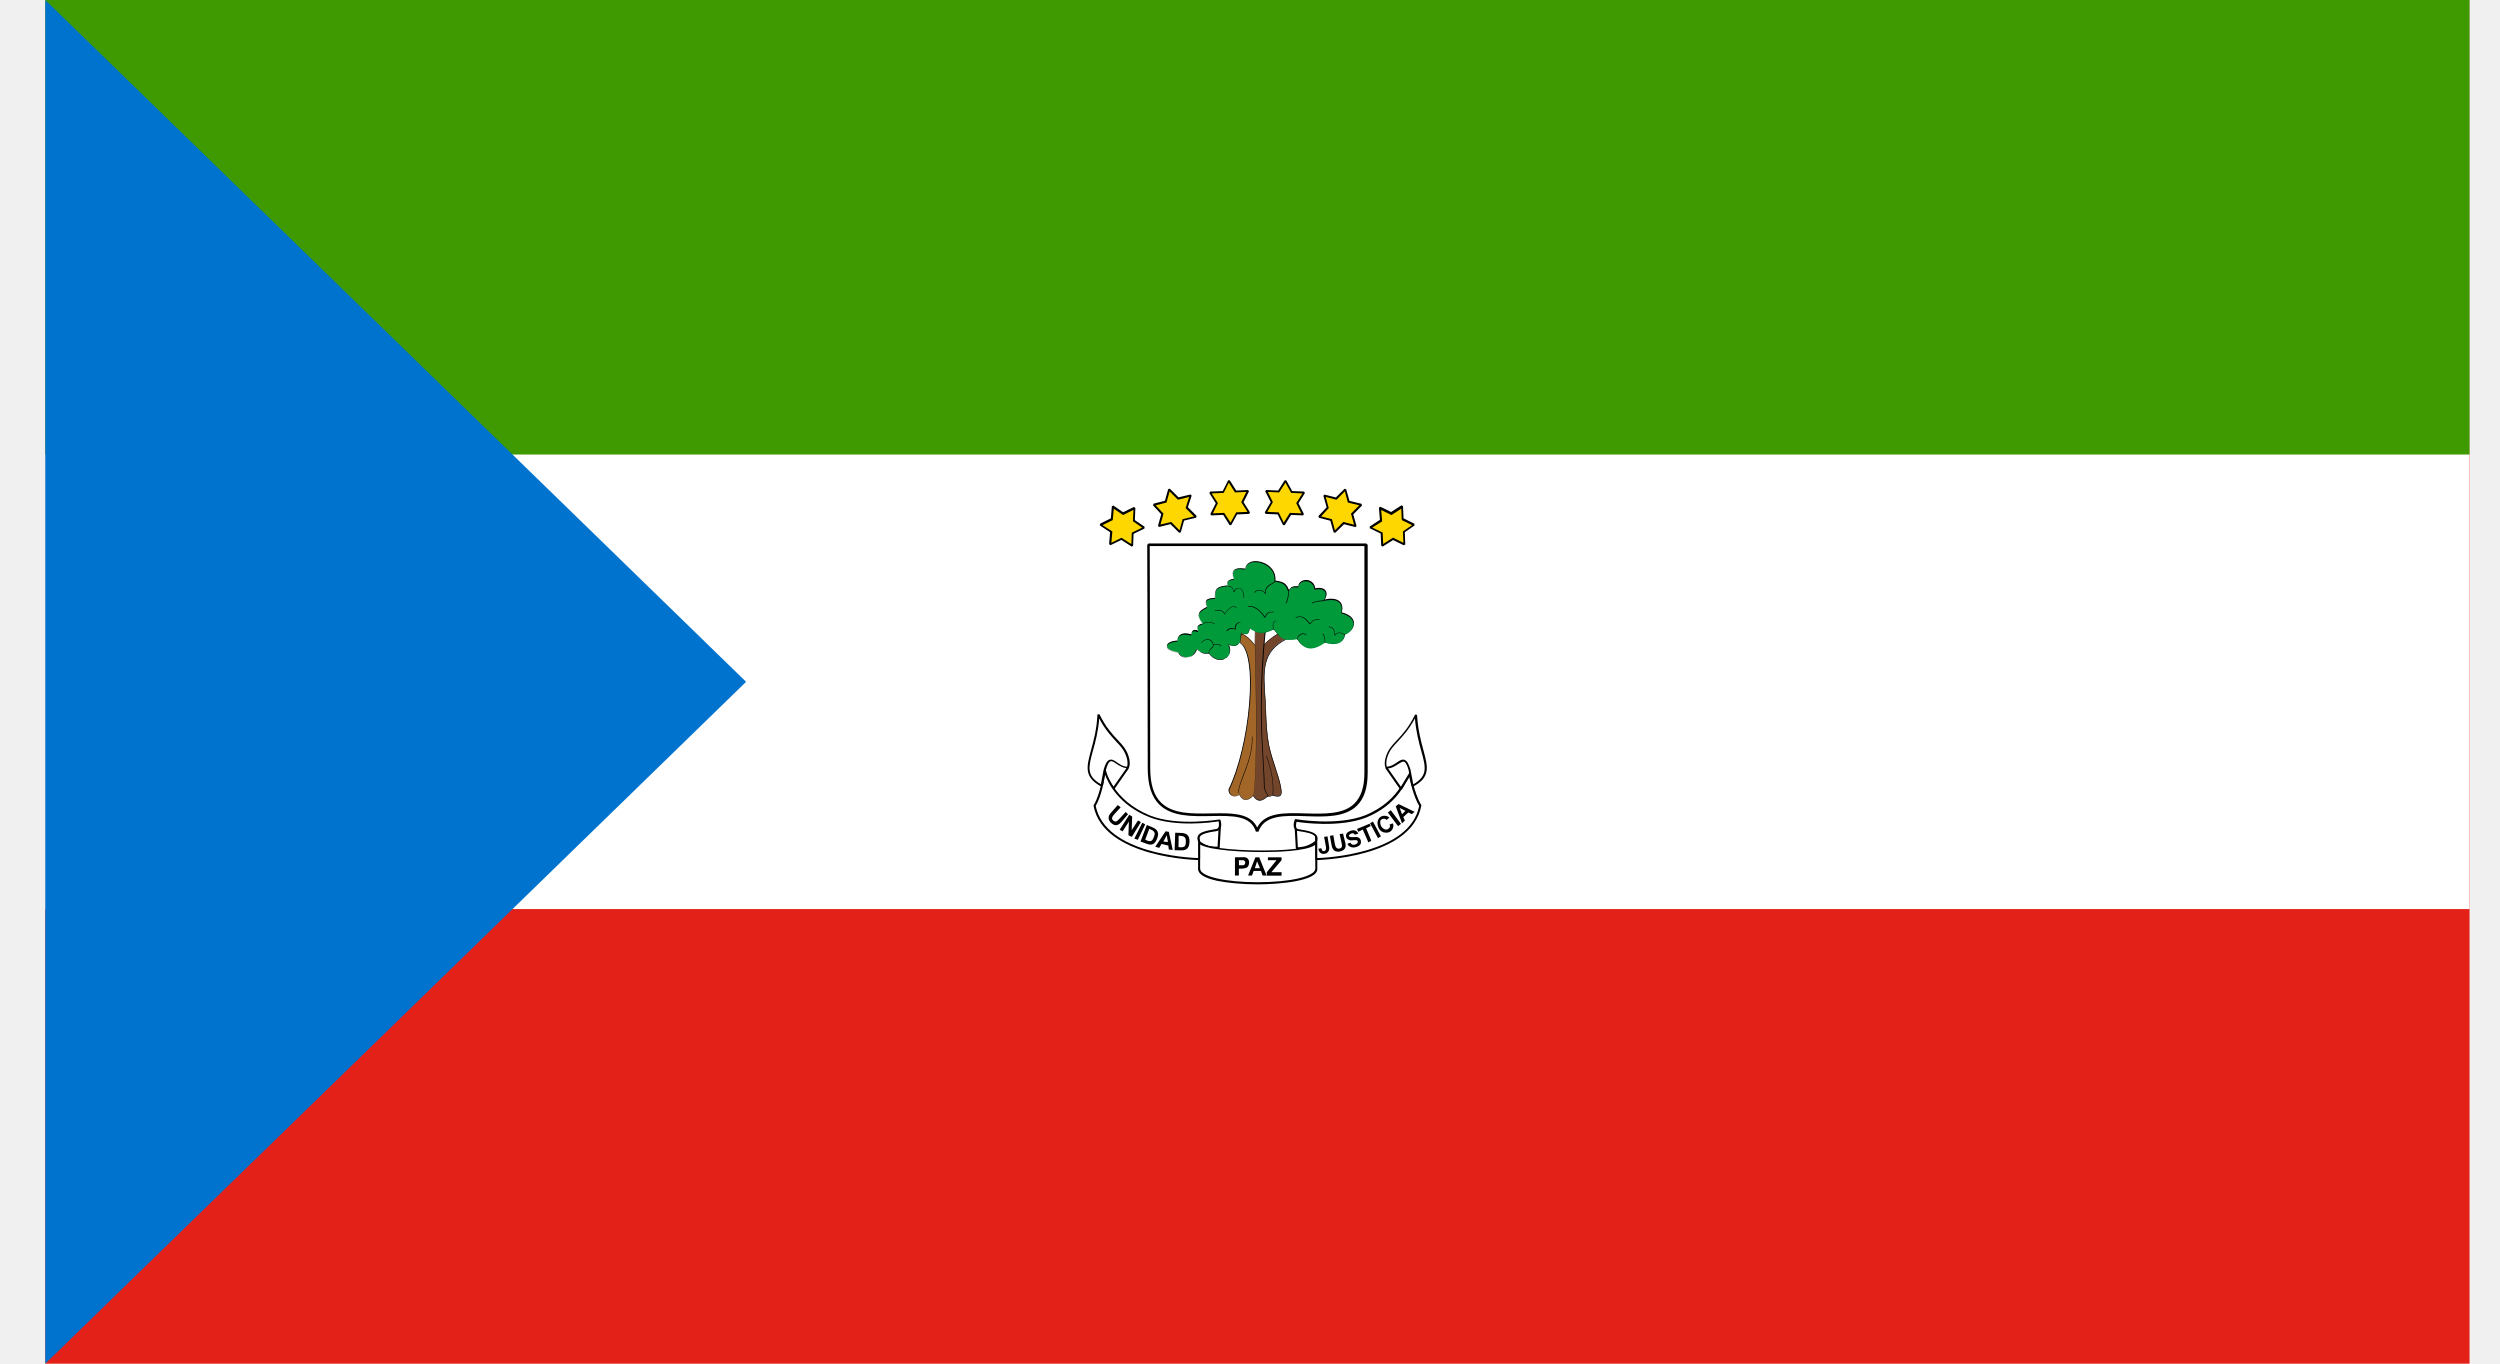
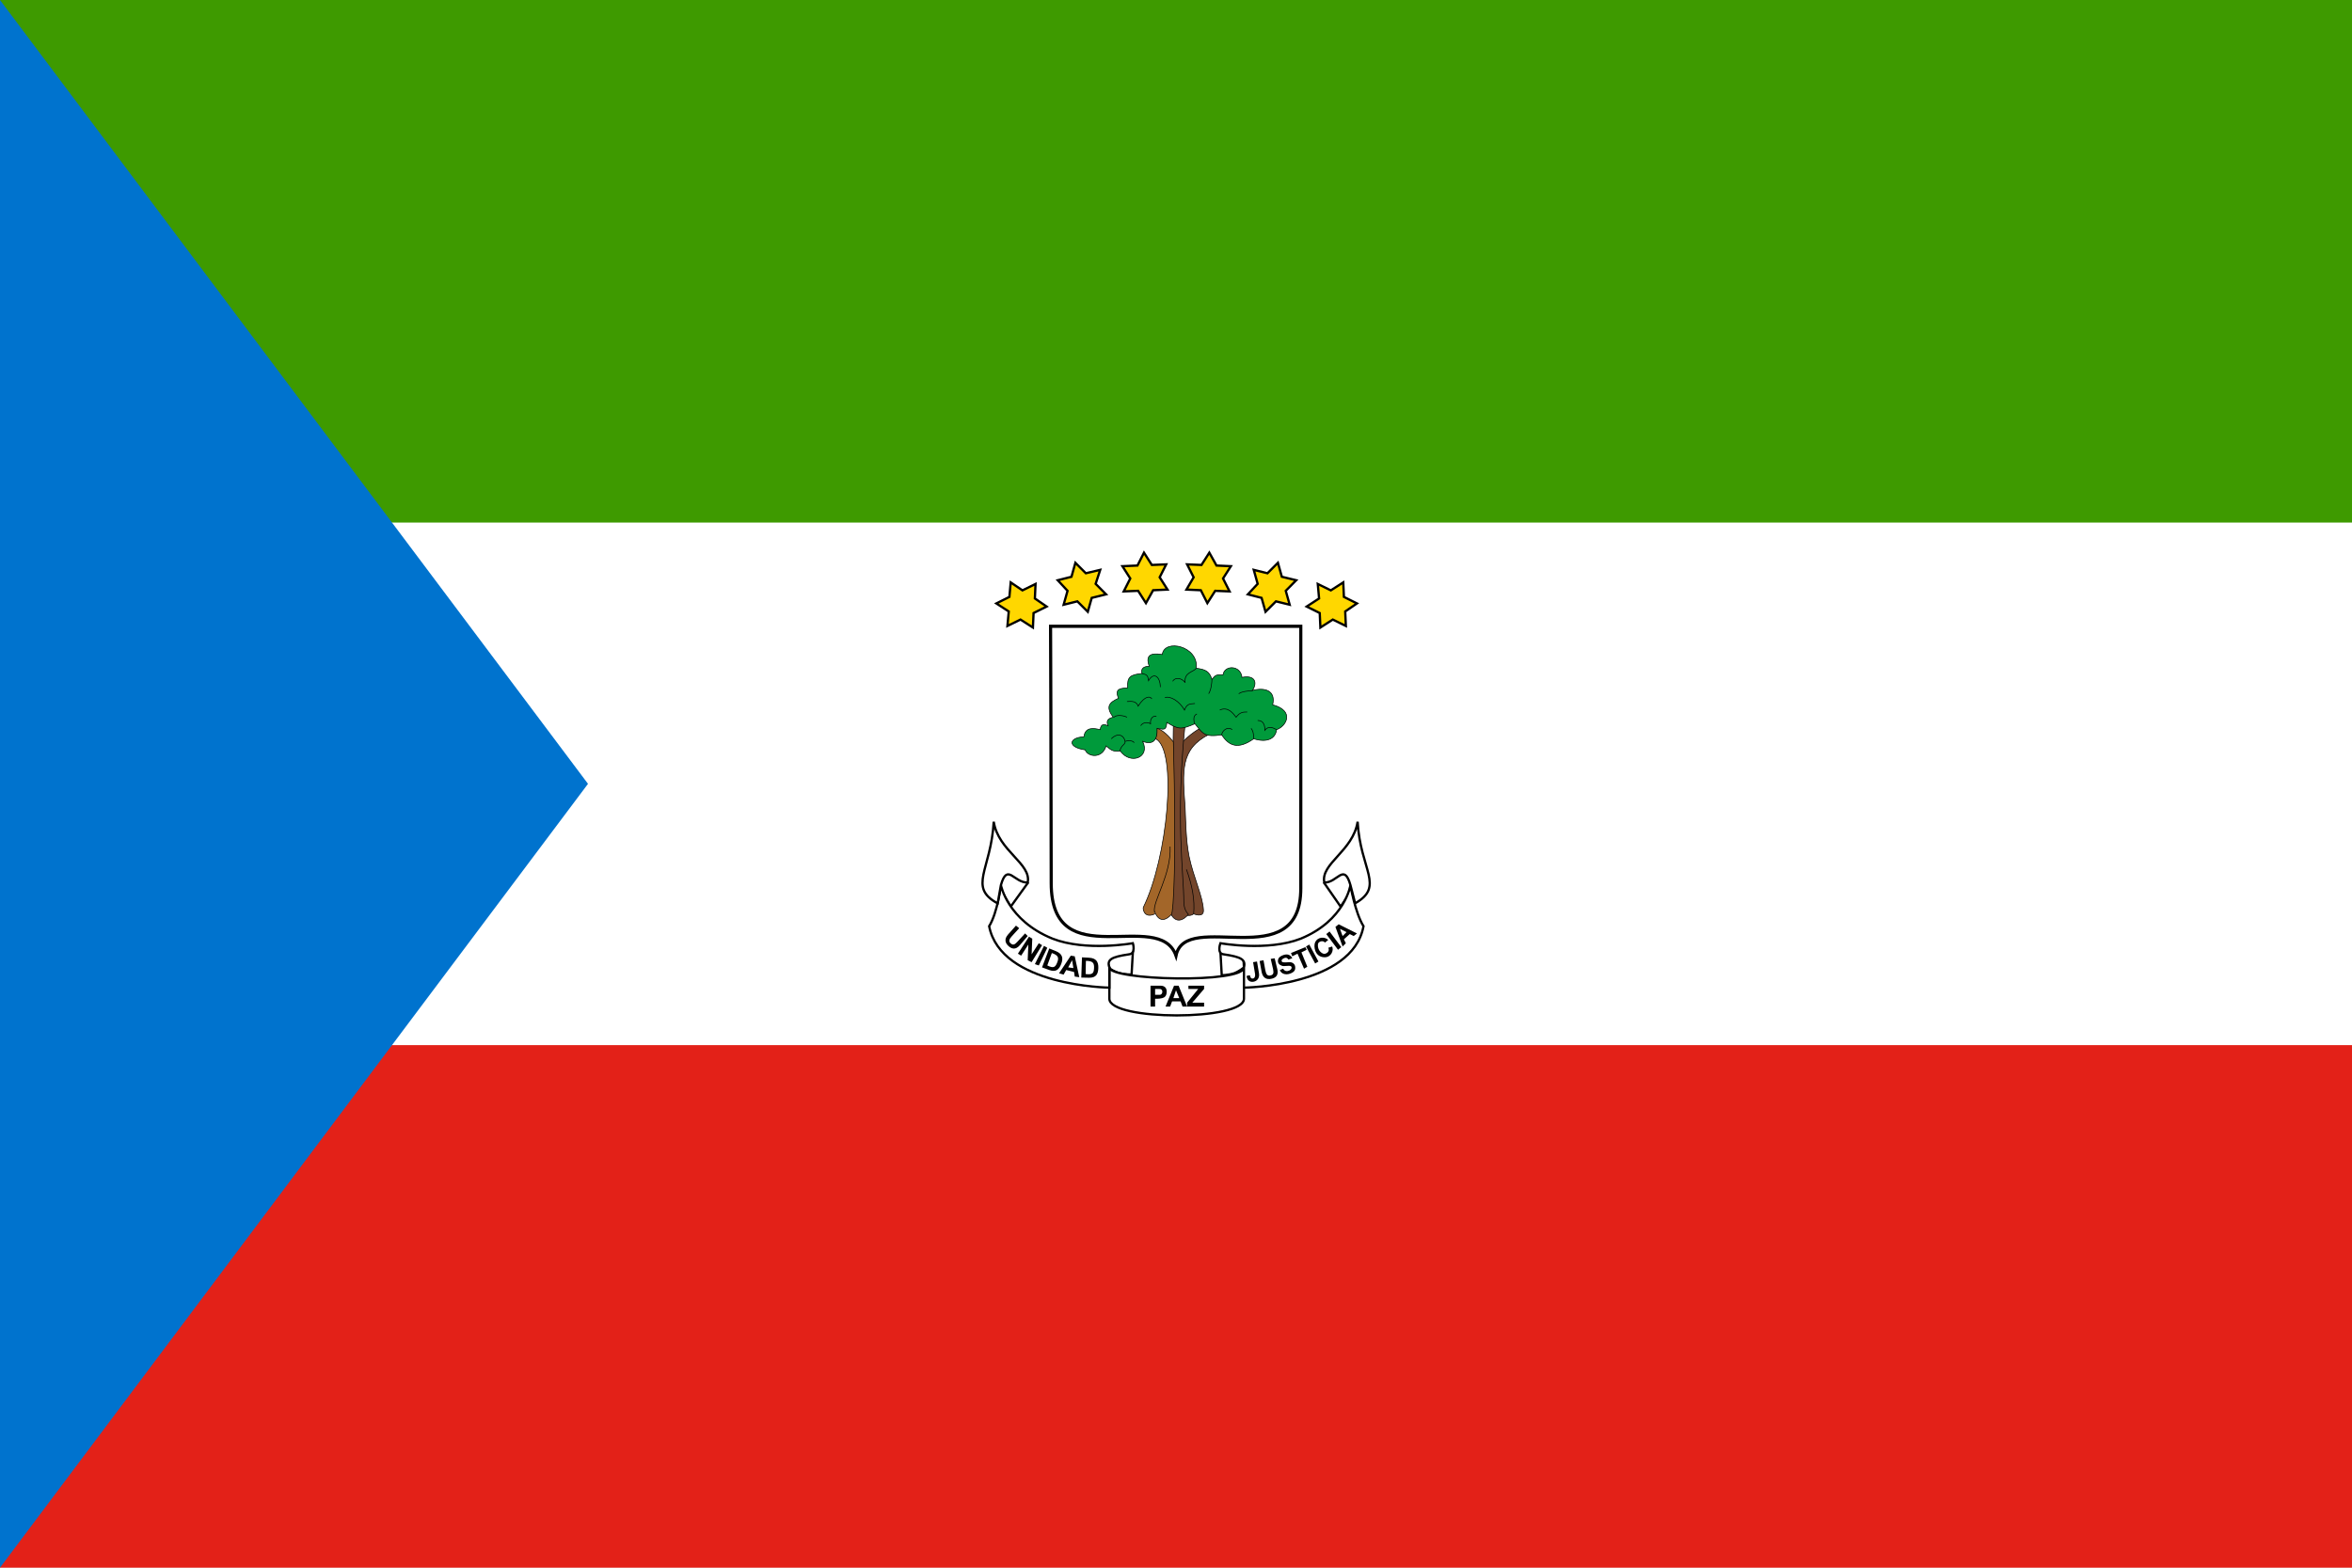
- <svg xmlns="http://www.w3.org/2000/svg" width="55" height="30" viewBox="0 0 55 30" fill="none">
-   <g clip-path="url(#clip0_93_11664)">
-     <path d="M0.997 0H54.33V30H0.997V0Z" fill="#E32118" />
-     <path d="M0.997 0H54.33V20H0.997V0Z" fill="white" />
-     <path d="M0.997 0H54.33V10H0.997V0Z" fill="#3E9A00" />
-     <path d="M0.997 0V30L16.414 15L0.997 0Z" fill="#0073CE" />
-     <path d="M25.264 11.986H30.053V17C30.053 18.689 27.967 17.372 27.661 18.286C27.375 17.372 25.281 18.7 25.281 16.897C25.275 15.15 25.264 11.986 25.264 11.986Z" fill="white" />
-     <path d="M27.686 18.297H27.63C27.519 17.936 27.114 17.945 26.642 17.953C26.217 17.961 25.783 17.967 25.508 17.703C25.333 17.531 25.25 17.267 25.25 16.903C25.25 15.175 25.239 12.02 25.239 11.986L25.269 11.956H30.058L30.089 11.986V17C30.089 17.333 30.011 17.57 29.85 17.728C29.583 17.983 29.15 17.972 28.728 17.956C28.253 17.939 27.811 17.928 27.686 18.297ZM26.847 17.892C27.211 17.892 27.53 17.928 27.658 18.206C27.828 17.869 28.261 17.881 28.719 17.895C29.128 17.906 29.553 17.919 29.794 17.681C29.944 17.533 30.017 17.314 30.017 16.997V12.014H25.294C25.294 12.345 25.305 15.261 25.305 16.9C25.305 17.25 25.383 17.5 25.544 17.658C25.8 17.908 26.222 17.903 26.636 17.895C26.708 17.892 26.778 17.892 26.847 17.892Z" fill="black" />
-     <path d="M28.003 17.486C28.003 17.486 27.939 17.55 27.828 17.497C27.716 17.447 27.703 14.283 27.703 14.283C27.953 14.008 28.153 13.919 28.153 13.919L28.303 14.044C27.739 14.333 27.789 14.744 27.841 15.458C27.853 15.722 27.853 16.058 27.916 16.383C28.003 16.797 28.178 17.144 28.192 17.408C28.2 17.575 28.003 17.486 28.003 17.486Z" fill="#73452B" />
-     <path d="M27.911 17.528C27.886 17.528 27.858 17.525 27.825 17.508C27.714 17.458 27.697 14.614 27.697 14.291V14.289C27.945 14.014 28.147 13.925 28.15 13.925H28.153L28.306 14.053V14.064C27.767 14.341 27.794 14.739 27.842 15.4L27.845 15.472C27.847 15.525 27.847 15.578 27.853 15.633C27.861 15.869 27.872 16.136 27.919 16.394C27.958 16.578 28.017 16.755 28.067 16.908C28.131 17.108 28.186 17.275 28.195 17.422C28.197 17.464 28.186 17.494 28.164 17.511C28.114 17.544 28.022 17.511 28.003 17.503C27.994 17.5 27.961 17.528 27.911 17.528ZM27.708 14.291C27.711 15.564 27.75 17.461 27.828 17.497C27.936 17.547 27.992 17.489 27.997 17.486L28 17.483H28.003C28.003 17.483 28.108 17.528 28.156 17.494C28.175 17.48 28.186 17.453 28.181 17.416C28.172 17.269 28.117 17.103 28.053 16.905C28 16.753 27.945 16.575 27.906 16.392C27.856 16.128 27.845 15.864 27.839 15.628C27.836 15.572 27.836 15.519 27.831 15.466L27.828 15.394C27.778 14.73 27.753 14.333 28.289 14.053L28.15 13.936C28.122 13.947 27.933 14.039 27.708 14.291Z" fill="black" />
-     <path d="M27.614 13.85H27.839C27.65 15.661 27.814 16.739 27.814 17.261C27.814 17.436 27.914 17.497 27.9 17.497C27.675 17.747 27.561 17.486 27.561 17.486L27.614 13.85Z" fill="#73452B" />
-     <path d="M27.719 17.614C27.711 17.614 27.705 17.614 27.697 17.614C27.608 17.6 27.561 17.497 27.558 17.489L27.608 13.853L27.616 13.844H27.841L27.849 13.853C27.708 15.216 27.763 16.155 27.799 16.775C27.811 16.978 27.822 17.139 27.822 17.267C27.822 17.403 27.883 17.469 27.899 17.491C27.908 17.5 27.911 17.503 27.908 17.505V17.508H27.905C27.838 17.575 27.774 17.614 27.719 17.614ZM27.569 17.486C27.572 17.497 27.619 17.586 27.697 17.597C27.758 17.608 27.822 17.575 27.891 17.497L27.888 17.494C27.869 17.472 27.805 17.4 27.805 17.261C27.805 17.133 27.794 16.972 27.783 16.769C27.747 16.15 27.688 15.216 27.827 13.855H27.613L27.569 17.486Z" fill="black" />
-     <path d="M27.269 17.486C27.055 17.586 27.025 17.389 27.041 17.361C27.503 16.422 27.705 14.361 27.278 14.136L27.303 13.936C27.464 13.986 27.614 14.2 27.614 14.2C27.678 16.514 27.614 17.458 27.578 17.497C27.353 17.733 27.267 17.467 27.255 17.442" fill="#A36629" />
-     <path d="M27.408 17.6C27.4 17.6 27.395 17.6 27.386 17.597C27.325 17.586 27.289 17.533 27.27 17.492C27.161 17.542 27.106 17.514 27.07 17.483C27.028 17.442 27.02 17.375 27.031 17.358C27.247 16.919 27.425 16.183 27.481 15.481C27.542 14.756 27.458 14.245 27.27 14.142L27.267 14.139L27.292 13.936L27.3 13.933C27.461 13.983 27.611 14.189 27.614 14.2V14.203C27.675 16.445 27.617 17.461 27.572 17.503C27.517 17.564 27.461 17.6 27.408 17.6ZM27.258 17.439C27.258 17.442 27.261 17.442 27.261 17.45C27.272 17.481 27.314 17.575 27.389 17.589C27.442 17.6 27.5 17.567 27.572 17.494C27.603 17.464 27.672 16.592 27.608 14.206C27.595 14.186 27.456 14 27.308 13.95L27.286 14.139C27.481 14.247 27.561 14.75 27.5 15.489C27.439 16.195 27.264 16.933 27.047 17.372C27.044 17.383 27.047 17.445 27.086 17.481C27.128 17.522 27.186 17.522 27.27 17.489C27.267 17.478 27.258 17.467 27.258 17.458C27.258 17.456 27.256 17.45 27.256 17.45L27.258 17.439Z" fill="black" />
-     <path d="M27.247 17.444C27.233 17.361 27.286 17.227 27.347 17.058C27.442 16.819 27.558 16.514 27.542 16.203H27.553C27.567 16.522 27.453 16.822 27.358 17.066C27.295 17.236 27.242 17.366 27.259 17.45L27.247 17.444Z" fill="black" />
-     <path d="M28.008 17.486H27.997C28.02 17.236 27.978 16.964 27.858 16.639L27.869 16.636C27.986 16.964 28.031 17.236 28.008 17.486Z" fill="black" />
-     <path d="M28.35 13C28.425 12.914 28.425 12.914 28.564 12.914C28.589 12.725 28.9 12.725 28.928 12.964C29.178 12.914 29.228 13.064 29.128 13.214C29.364 13.15 29.578 13.214 29.514 13.489C29.939 13.6 29.778 13.9 29.589 13.964C29.564 14.153 29.389 14.214 29.15 14.139C28.85 14.353 28.675 14.278 28.539 14.064C28.203 14.114 28.175 14.039 28.025 13.85C27.761 13.961 27.714 13.961 27.489 13.825C27.478 14 27.414 13.95 27.3 13.936C27.311 14.161 27.225 14.261 27.025 14.186C27.175 14.497 26.789 14.636 26.6 14.375C26.425 14.386 26.411 14.339 26.325 14.275C26.25 14.525 25.975 14.489 25.925 14.35C25.575 14.3 25.614 14.114 25.9 14.1C25.925 13.9 26.1 13.939 26.211 13.961C26.222 13.836 26.297 13.861 26.361 13.886C26.325 13.8 26.35 13.747 26.461 13.725C26.3 13.511 26.397 13.436 26.561 13.361C26.475 13.161 26.625 13.172 26.736 13.161C26.725 12.947 26.786 12.911 27.011 12.886C26.986 12.811 27.022 12.747 27.15 12.747C27.075 12.533 27.175 12.483 27.4 12.522C27.436 12.214 28.1 12.361 28.05 12.786C28.239 12.814 28.303 12.85 28.35 13Z" fill="#009A3B" />
-     <path d="M26.85 14.52C26.764 14.52 26.67 14.478 26.6 14.381C26.461 14.392 26.425 14.359 26.372 14.314C26.361 14.303 26.35 14.295 26.336 14.284C26.297 14.392 26.22 14.459 26.12 14.464C26.034 14.467 25.959 14.422 25.928 14.356C25.736 14.331 25.672 14.261 25.672 14.209C25.675 14.145 25.767 14.1 25.9 14.092C25.909 14.031 25.931 13.992 25.967 13.964C26.034 13.914 26.139 13.939 26.211 13.953C26.214 13.909 26.231 13.881 26.253 13.867C26.284 13.848 26.32 13.859 26.353 13.875C26.339 13.836 26.339 13.809 26.35 13.781C26.364 13.75 26.4 13.731 26.45 13.717C26.386 13.631 26.361 13.564 26.375 13.506C26.389 13.442 26.453 13.4 26.55 13.353C26.525 13.289 26.52 13.242 26.539 13.211C26.564 13.167 26.634 13.161 26.698 13.156C26.709 13.156 26.72 13.156 26.728 13.153C26.717 12.942 26.781 12.903 27.003 12.878C26.992 12.845 26.995 12.814 27.014 12.789C27.036 12.759 27.078 12.739 27.142 12.739C27.111 12.65 27.111 12.589 27.145 12.547C27.181 12.503 27.261 12.492 27.395 12.509C27.414 12.392 27.523 12.328 27.675 12.348C27.881 12.373 28.081 12.539 28.059 12.773C28.231 12.795 28.303 12.834 28.356 12.978C28.422 12.9 28.431 12.895 28.561 12.895C28.575 12.8 28.659 12.759 28.734 12.759C28.734 12.759 28.734 12.759 28.736 12.759C28.823 12.759 28.92 12.82 28.936 12.942C29.05 12.92 29.128 12.939 29.164 12.995C29.198 13.045 29.189 13.114 29.142 13.189C29.289 13.156 29.411 13.17 29.475 13.234C29.528 13.286 29.547 13.364 29.52 13.47C29.747 13.534 29.786 13.642 29.786 13.706C29.789 13.817 29.692 13.92 29.592 13.953C29.581 14.028 29.547 14.084 29.492 14.117C29.414 14.17 29.289 14.172 29.15 14.128C29.009 14.228 28.884 14.27 28.778 14.248C28.689 14.228 28.606 14.164 28.531 14.053C28.22 14.098 28.17 14.034 28.05 13.881C28.039 13.87 28.031 13.856 28.02 13.839C27.761 13.953 27.706 13.947 27.492 13.817C27.489 13.878 27.473 13.911 27.456 13.928C27.431 13.947 27.4 13.939 27.356 13.931C27.342 13.928 27.325 13.922 27.306 13.922C27.314 14.047 27.286 14.128 27.231 14.17C27.186 14.203 27.12 14.209 27.036 14.178C27.1 14.325 27.045 14.422 26.97 14.467C26.936 14.509 26.895 14.52 26.85 14.52ZM26.603 14.37C26.703 14.511 26.864 14.534 26.964 14.478C27.036 14.436 27.089 14.336 27.02 14.189L27.028 14.181C27.114 14.214 27.181 14.214 27.228 14.181C27.281 14.142 27.303 14.061 27.295 13.936L27.303 13.928C27.323 13.931 27.342 13.936 27.359 13.936C27.4 13.945 27.431 13.947 27.448 13.934C27.467 13.92 27.478 13.881 27.481 13.82L27.492 13.817C27.714 13.953 27.761 13.953 28.025 13.842H28.028L28.031 13.845C28.042 13.859 28.053 13.875 28.064 13.889C28.184 14.042 28.228 14.1 28.536 14.053H28.539L28.542 14.056C28.617 14.167 28.695 14.231 28.781 14.25C28.881 14.27 29.003 14.231 29.145 14.131H29.148H29.15C29.289 14.175 29.406 14.172 29.484 14.123C29.536 14.089 29.57 14.034 29.581 13.961V13.959H29.584C29.678 13.928 29.775 13.828 29.773 13.72C29.77 13.62 29.675 13.539 29.509 13.495L29.506 13.486C29.528 13.381 29.514 13.306 29.464 13.259C29.4 13.195 29.275 13.184 29.125 13.223L29.117 13.211C29.167 13.136 29.178 13.061 29.148 13.017C29.114 12.964 29.036 12.95 28.925 12.973L28.917 12.97C28.906 12.845 28.811 12.789 28.728 12.789C28.728 12.789 28.728 12.789 28.725 12.789C28.653 12.789 28.575 12.831 28.564 12.92V12.922H28.553C28.417 12.922 28.417 12.922 28.348 13.009L28.336 13.006C28.286 12.864 28.236 12.822 28.039 12.795L28.036 12.786C28.067 12.531 27.836 12.389 27.664 12.37C27.553 12.356 27.414 12.389 27.398 12.528L27.389 12.531C27.259 12.509 27.178 12.52 27.145 12.561C27.114 12.6 27.114 12.659 27.148 12.75L27.139 12.759C27.078 12.759 27.034 12.773 27.014 12.803C27 12.825 26.995 12.856 27.006 12.889L27.003 12.898C26.781 12.922 26.723 12.959 26.734 13.167L26.731 13.175C26.72 13.175 26.706 13.178 26.695 13.178C26.634 13.181 26.57 13.189 26.545 13.228C26.525 13.259 26.534 13.303 26.559 13.367L26.556 13.375C26.459 13.42 26.395 13.461 26.381 13.523C26.367 13.575 26.392 13.642 26.459 13.728L26.456 13.739C26.4 13.75 26.367 13.77 26.35 13.8C26.339 13.822 26.342 13.856 26.359 13.898L26.35 13.906C26.311 13.892 26.273 13.875 26.245 13.895C26.225 13.906 26.214 13.936 26.209 13.978L26.2 13.981C26.128 13.967 26.025 13.942 25.961 13.989C25.928 14.011 25.906 14.056 25.898 14.114V14.117H25.895C25.745 14.125 25.678 14.178 25.672 14.223C25.67 14.267 25.734 14.331 25.92 14.359H25.922V14.361C25.945 14.425 26.017 14.467 26.095 14.467C26.098 14.467 26.097 14.467 26.103 14.467C26.2 14.464 26.278 14.395 26.314 14.286L26.325 14.284C26.345 14.295 26.359 14.309 26.37 14.32C26.431 14.35 26.464 14.378 26.603 14.37Z" fill="black" />
-     <path d="M27.372 13.15H27.361C27.361 13.041 27.322 12.958 27.266 12.944C27.225 12.933 27.183 12.964 27.147 13.03L27.136 13.028C27.128 12.928 27.091 12.919 27.052 12.908C27.041 12.905 27.027 12.9 27.016 12.897L27.019 12.886C27.03 12.889 27.041 12.894 27.052 12.897C27.091 12.908 27.13 12.916 27.141 13.011C27.194 12.933 27.241 12.928 27.266 12.936C27.33 12.95 27.372 13.036 27.372 13.15Z" fill="black" />
-     <path d="M27.834 13.064C27.8 13.014 27.745 12.986 27.692 12.989C27.667 12.989 27.631 13 27.608 13.042L27.597 13.033C27.617 13 27.65 12.978 27.692 12.978C27.742 12.975 27.797 13 27.834 13.042C27.825 12.917 27.909 12.872 27.972 12.839C28.003 12.819 28.034 12.806 28.05 12.783L28.061 12.792C28.042 12.817 28.011 12.833 27.978 12.853C27.911 12.892 27.831 12.931 27.847 13.064H27.834Z" fill="black" />
-     <path d="M28.294 13.278L28.283 13.269C28.328 13.197 28.344 13.056 28.344 13H28.355C28.358 13.047 28.347 13.2 28.294 13.278Z" fill="black" />
-     <path d="M28.867 13.278L28.858 13.267C28.919 13.225 29.022 13.214 29.083 13.211C29.103 13.211 29.119 13.208 29.119 13.208C29.119 13.208 29.119 13.208 29.117 13.211H29.119L29.122 13.208L29.125 13.217C29.122 13.225 29.114 13.225 29.075 13.228C29.028 13.23 28.925 13.236 28.867 13.278Z" fill="black" />
-     <path d="M29.369 13.98L29.358 13.978C29.358 13.928 29.358 13.797 29.228 13.797V13.786C29.356 13.786 29.369 13.903 29.369 13.961C29.442 13.883 29.531 13.928 29.581 13.953C29.583 13.955 29.589 13.955 29.592 13.961L29.589 13.972C29.586 13.972 29.581 13.969 29.578 13.964C29.525 13.936 29.433 13.889 29.369 13.98Z" fill="black" />
-     <path d="M29.155 14.139H29.144C29.144 14.014 29.122 13.981 29.094 13.944L29.105 13.936C29.13 13.972 29.155 14.011 29.155 14.139Z" fill="black" />
-     <path d="M28.544 14.064H28.533C28.533 14.025 28.567 13.969 28.616 13.947C28.658 13.925 28.703 13.933 28.744 13.961L28.736 13.972C28.692 13.939 28.65 13.947 28.625 13.961C28.575 13.98 28.544 14.028 28.544 14.064Z" fill="black" />
-     <path d="M28.019 13.85H28.008C28.008 13.839 28.008 13.828 28.005 13.811C27.997 13.758 27.991 13.686 28.061 13.653L28.064 13.664C28 13.689 28.008 13.758 28.014 13.805C28.019 13.825 28.019 13.836 28.019 13.85Z" fill="black" />
-     <path d="M26.594 14.377L26.583 14.375C26.597 14.308 26.627 14.275 26.655 14.25C26.677 14.23 26.689 14.216 26.686 14.189C26.677 14.136 26.65 14.094 26.602 14.08C26.55 14.061 26.488 14.083 26.433 14.144L26.425 14.136C26.488 14.072 26.552 14.05 26.608 14.069C26.658 14.083 26.691 14.133 26.697 14.189C26.705 14.219 26.686 14.239 26.663 14.261C26.636 14.28 26.605 14.311 26.594 14.377Z" fill="black" />
-     <path d="M26.858 14.217C26.836 14.178 26.761 14.172 26.689 14.194L26.686 14.183C26.761 14.158 26.839 14.169 26.87 14.208L26.858 14.217Z" fill="black" />
-     <path d="M26.722 13.728C26.647 13.689 26.522 13.678 26.478 13.728L26.469 13.719C26.522 13.667 26.644 13.678 26.728 13.719L26.722 13.728Z" fill="black" />
-     <path d="M26.945 13.514H26.933C26.903 13.425 26.822 13.428 26.758 13.431C26.747 13.431 26.736 13.431 26.728 13.431V13.42C26.736 13.42 26.747 13.42 26.758 13.42C26.82 13.417 26.906 13.411 26.942 13.503C27.039 13.356 27.114 13.339 27.147 13.339C27.172 13.339 27.197 13.353 27.208 13.378L27.197 13.381C27.189 13.361 27.172 13.35 27.147 13.35C27.114 13.347 27.042 13.364 26.945 13.514Z" fill="black" />
-     <path d="M27.822 13.589C27.716 13.409 27.544 13.32 27.455 13.353L27.453 13.342C27.558 13.3 27.73 13.409 27.828 13.57C27.869 13.464 27.928 13.461 27.986 13.459C28 13.459 28.011 13.456 28.028 13.456L28.03 13.467C28.017 13.47 28 13.47 27.989 13.47C27.928 13.473 27.878 13.478 27.836 13.586L27.822 13.589Z" fill="black" />
-     <path d="M28.808 13.728C28.805 13.725 28.8 13.717 28.797 13.714C28.744 13.647 28.65 13.525 28.505 13.595L28.502 13.583C28.661 13.511 28.758 13.639 28.811 13.708C28.814 13.711 28.814 13.711 28.819 13.717C28.894 13.62 28.958 13.62 29.033 13.62V13.631C28.958 13.631 28.897 13.631 28.827 13.728H28.808Z" fill="black" />
-     <path d="M26.991 13.889L26.98 13.881C27 13.85 27.03 13.828 27.069 13.819C27.102 13.811 27.136 13.819 27.166 13.833C27.164 13.778 27.18 13.733 27.216 13.708C27.239 13.694 27.269 13.689 27.291 13.7L27.289 13.711C27.269 13.7 27.247 13.703 27.227 13.72C27.194 13.742 27.177 13.786 27.186 13.845L27.175 13.853C27.144 13.833 27.111 13.831 27.077 13.833C27.041 13.845 27.011 13.864 26.991 13.889Z" fill="black" />
-     <path d="M27.483 11.284L27.208 11.295L27.069 11.542L26.919 11.306L26.644 11.317L26.769 11.07L26.619 10.834L26.908 10.822L27.033 10.575L27.183 10.811L27.458 10.8L27.333 11.047L27.483 11.284Z" fill="#FFD700" />
-     <path d="M27.052 11.553L26.911 11.328L26.647 11.339L26.627 11.308L26.747 11.072L26.605 10.847L26.625 10.814L26.9 10.803L27.019 10.567H27.055L27.197 10.792L27.458 10.78L27.477 10.811L27.358 11.047L27.5 11.272L27.48 11.306L27.216 11.317L27.086 11.553H27.052ZM26.933 11.283L27.072 11.497L27.197 11.272L27.444 11.261L27.308 11.047L27.419 10.822L27.169 10.833L27.033 10.619L26.922 10.844L26.658 10.855L26.794 11.069L26.683 11.294L26.933 11.283Z" fill="black" />
-     <path d="M26.305 11.375L26.03 11.442L25.955 11.709L25.755 11.509L25.491 11.572L25.566 11.306L25.377 11.103L25.639 11.036L25.714 10.77L25.914 10.97L26.189 10.906L26.102 11.172L26.305 11.375Z" fill="#FFD700" />
-     <path d="M25.942 11.722L25.75 11.531L25.5 11.594L25.475 11.569L25.547 11.314L25.367 11.119L25.378 11.081L25.628 11.017L25.7 10.761L25.736 10.75L25.928 10.942L26.192 10.878L26.217 10.903L26.133 11.158L26.325 11.35L26.314 11.389L26.05 11.453L25.978 11.708L25.942 11.722ZM25.767 11.483L25.95 11.667L26.017 11.422L26.267 11.361L26.083 11.178L26.161 10.933L25.914 10.994L25.731 10.811L25.664 11.056L25.425 11.117L25.597 11.3L25.531 11.539L25.767 11.483Z" fill="black" />
-     <path d="M25.169 11.605L24.919 11.73L24.908 12.008L24.672 11.855L24.422 11.98L24.447 11.703L24.211 11.55L24.461 11.425L24.486 11.147L24.711 11.3L24.961 11.175L24.95 11.453L25.169 11.605Z" fill="#FFD700" />
-     <path d="M24.897 12.025L24.669 11.878L24.431 11.994L24.4 11.972L24.422 11.708L24.197 11.561L24.2 11.522L24.439 11.403L24.461 11.136L24.494 11.122L24.708 11.269L24.947 11.153L24.978 11.175L24.967 11.442L25.181 11.589L25.178 11.628L24.939 11.744L24.928 12.011L24.897 12.025ZM24.672 11.831L24.889 11.969L24.9 11.719L25.128 11.608L24.925 11.467L24.936 11.217L24.708 11.331L24.503 11.192L24.481 11.442L24.256 11.553L24.472 11.692L24.45 11.942L24.672 11.831Z" fill="black" />
-     <path d="M27.844 11.284L28.119 11.295L28.244 11.542L28.394 11.306L28.669 11.317L28.544 11.07L28.694 10.834L28.419 10.822L28.28 10.575L28.13 10.811L27.855 10.8L27.98 11.047L27.844 11.284Z" fill="#FFD700" />
-     <path d="M28.264 11.553H28.228L28.108 11.317L27.844 11.306L27.825 11.272L27.956 11.047L27.836 10.811L27.855 10.78L28.119 10.792L28.261 10.567H28.297L28.428 10.803L28.689 10.814L28.708 10.847L28.567 11.072L28.686 11.308L28.667 11.339L28.403 11.328L28.264 11.553ZM27.881 11.261L28.131 11.272L28.242 11.497L28.378 11.283L28.628 11.294L28.517 11.069L28.653 10.855L28.405 10.844L28.28 10.619L28.142 10.833L27.892 10.822L28.003 11.047L27.881 11.261Z" fill="black" />
-     <path d="M29.022 11.375L29.286 11.442L29.361 11.709L29.561 11.509L29.822 11.572L29.747 11.306L29.947 11.103L29.672 11.036L29.597 10.77L29.397 10.97L29.136 10.906L29.211 11.172L29.022 11.375Z" fill="#FFD700" />
-     <path d="M29.375 11.722L29.339 11.711L29.267 11.456L29.017 11.392L29.005 11.353L29.186 11.161L29.114 10.906L29.139 10.881L29.389 10.944L29.58 10.753L29.616 10.764L29.689 11.02L29.953 11.083L29.964 11.122L29.772 11.317L29.844 11.572L29.819 11.597L29.569 11.533L29.375 11.722ZM29.064 11.361L29.303 11.422L29.369 11.667L29.553 11.483L29.789 11.544L29.722 11.3L29.903 11.117L29.653 11.056L29.586 10.811L29.403 10.995L29.166 10.933L29.233 11.178L29.064 11.361Z" fill="black" />
-     <path d="M30.147 11.605L30.397 11.73L30.408 12.008L30.644 11.855L30.894 11.98L30.883 11.703L31.108 11.55L30.858 11.425L30.847 11.147L30.611 11.3L30.361 11.175L30.386 11.453L30.147 11.605Z" fill="#FFD700" />
-     <path d="M30.419 12.025L30.386 12.006L30.375 11.739L30.136 11.622L30.133 11.584L30.358 11.436L30.336 11.17L30.366 11.147L30.605 11.264L30.833 11.117L30.866 11.136L30.878 11.403L31.116 11.522L31.119 11.561L30.905 11.709L30.916 11.975L30.886 11.997L30.647 11.881L30.419 12.025ZM30.191 11.606L30.419 11.717L30.43 11.967L30.647 11.828L30.875 11.942L30.864 11.692L31.066 11.553L30.839 11.442L30.828 11.192L30.611 11.331L30.386 11.22L30.408 11.47L30.191 11.606Z" fill="black" />
-     <path d="M28.508 18.214L28.533 18.664C28.533 18.664 28.658 18.664 28.769 18.628C28.869 18.589 28.958 18.514 28.958 18.514L28.947 18.278L28.508 18.214Z" fill="white" />
-     <path d="M28.531 18.686L28.508 18.664L28.483 18.214L28.508 18.192L28.961 18.256L28.975 18.522L28.967 18.531C28.964 18.533 28.878 18.608 28.772 18.647C28.661 18.683 28.539 18.686 28.531 18.686ZM28.531 18.236L28.553 18.639C28.595 18.639 28.681 18.631 28.764 18.6C28.842 18.57 28.914 18.517 28.936 18.5L28.925 18.289L28.531 18.236Z" fill="black" />
-     <path d="M26.83 18.214L26.805 18.653C26.805 18.653 26.694 18.653 26.58 18.628C26.48 18.603 26.391 18.542 26.391 18.542L26.266 18.242L26.83 18.214Z" fill="white" />
-     <path d="M26.805 18.672C26.802 18.672 26.689 18.672 26.577 18.647C26.472 18.622 26.386 18.558 26.383 18.558L26.38 18.556L26.252 18.247L26.272 18.217L26.836 18.192L26.858 18.214L26.833 18.653L26.805 18.672ZM26.411 18.522C26.43 18.533 26.505 18.583 26.586 18.606C26.664 18.625 26.747 18.628 26.786 18.628L26.808 18.233L26.302 18.256L26.411 18.522Z" fill="black" />
-     <path d="M24.811 16.9L24.497 17.35L24.147 16.778L24.411 16.503L24.811 16.9Z" fill="white" />
-     <path d="M24.494 17.375C24.486 17.375 24.48 17.372 24.475 17.364L24.125 16.789C24.122 16.78 24.122 16.769 24.128 16.764L24.392 16.489C24.394 16.486 24.403 16.48 24.405 16.48C24.408 16.48 24.416 16.483 24.419 16.489L24.825 16.889C24.833 16.897 24.833 16.908 24.828 16.914L24.514 17.364C24.505 17.369 24.503 17.375 24.494 17.375ZM24.172 16.777L24.494 17.311L24.78 16.902L24.405 16.53L24.172 16.777Z" fill="black" />
-     <path d="M26.38 19.114C26.38 19.539 28.955 19.539 28.955 19.114V18.514C28.955 18.825 26.38 18.764 26.38 18.514V19.114Z" fill="white" />
-     <path d="M27.667 19.456C27.331 19.456 27.011 19.425 26.778 19.378C26.5 19.317 26.358 19.228 26.358 19.12V18.52H26.403C26.403 18.528 26.414 18.595 26.828 18.656C27.086 18.692 27.431 18.711 27.778 18.711C28.572 18.711 28.936 18.614 28.936 18.52H28.981V19.12C28.981 19.381 28.156 19.456 27.667 19.456ZM26.403 18.578V19.111C26.403 19.281 26.947 19.409 27.669 19.409C28.389 19.409 28.936 19.281 28.936 19.111V18.586C28.747 18.734 28.022 18.745 27.778 18.745C27.433 18.745 27.083 18.725 26.825 18.689C26.57 18.656 26.456 18.614 26.403 18.578Z" fill="black" />
-     <path d="M24.083 17.725C24.308 18.875 26.383 18.9 26.383 18.9V18.514C26.333 18.364 26.422 18.314 26.758 18.264C26.897 18.253 26.833 18.05 26.833 18.05C26.833 18.05 25.933 18.211 25.297 17.964C24.436 17.614 24.311 16.939 24.311 16.939C24.311 16.939 24.244 17.464 24.083 17.725Z" fill="white" />
-     <path d="M26.38 18.922C26.358 18.922 24.283 18.883 24.058 17.73V17.722L24.061 17.714C24.219 17.458 24.283 16.942 24.283 16.933H24.327C24.327 16.942 24.463 17.6 25.302 17.942C25.924 18.186 26.816 18.028 26.827 18.028L26.852 18.042C26.852 18.044 26.891 18.167 26.844 18.236C26.825 18.267 26.794 18.28 26.758 18.286C26.569 18.311 26.436 18.347 26.402 18.403C26.388 18.428 26.388 18.458 26.402 18.508V18.517V18.9L26.38 18.922ZM24.105 17.73C24.319 18.78 26.138 18.869 26.358 18.878V18.517C26.338 18.456 26.338 18.417 26.361 18.378C26.402 18.314 26.502 18.278 26.75 18.239C26.774 18.236 26.791 18.228 26.802 18.208C26.825 18.172 26.816 18.108 26.811 18.069C26.674 18.092 25.866 18.206 25.28 17.975C24.613 17.706 24.38 17.236 24.308 17.033C24.288 17.206 24.224 17.53 24.105 17.73Z" fill="black" />
-     <path d="M31.244 17.725C31.031 18.875 28.956 18.9 28.956 18.9V18.514C28.992 18.364 28.906 18.314 28.57 18.264C28.431 18.253 28.506 18.05 28.506 18.05C28.506 18.05 29.406 18.211 30.042 17.964C30.892 17.614 30.992 16.939 30.992 16.939C30.992 16.939 31.081 17.464 31.244 17.725Z" fill="white" />
-     <path d="M28.958 18.922L28.936 18.9V18.505C28.947 18.455 28.947 18.428 28.928 18.4C28.886 18.339 28.755 18.311 28.564 18.283C28.525 18.28 28.5 18.264 28.48 18.233C28.436 18.161 28.48 18.041 28.483 18.039L28.491 18.019L28.511 18.022C28.519 18.022 29.411 18.18 30.036 17.936C30.864 17.594 30.969 16.936 30.975 16.928H31.019C31.019 16.93 31.108 17.453 31.266 17.708L31.269 17.716V17.725C31.053 18.886 28.978 18.922 28.958 18.922ZM28.98 18.514V18.878C29.203 18.869 31.019 18.778 31.222 17.73C31.103 17.53 31.022 17.203 30.994 17.041C30.93 17.244 30.714 17.716 30.055 17.986C29.469 18.214 28.655 18.1 28.525 18.08C28.514 18.119 28.503 18.186 28.525 18.219C28.536 18.233 28.55 18.244 28.575 18.244C28.822 18.28 28.925 18.317 28.969 18.383C28.989 18.411 28.991 18.458 28.98 18.514Z" fill="black" />
-     <path d="M24.236 17.286C23.661 16.975 24.116 16.65 24.164 15.722C24.452 16.311 24.739 16.331 24.819 16.7C24.83 16.745 24.839 16.828 24.811 16.884C24.547 16.895 24.425 16.497 24.297 16.933L24.236 17.286Z" fill="white" />
-     <path d="M24.228 17.305C23.842 17.094 23.903 16.875 24.003 16.503C24.058 16.3 24.128 16.05 24.144 15.719L24.186 15.711C24.328 16 24.472 16.153 24.586 16.275C24.706 16.403 24.8 16.503 24.844 16.694C24.855 16.75 24.864 16.836 24.836 16.889L24.833 16.9H24.819C24.714 16.903 24.628 16.847 24.561 16.803C24.508 16.767 24.464 16.736 24.43 16.75C24.392 16.764 24.358 16.825 24.331 16.939L24.264 17.289L24.228 17.305ZM24.183 15.806C24.161 16.097 24.097 16.331 24.044 16.517C23.947 16.881 23.894 17.064 24.219 17.253L24.28 16.933C24.317 16.803 24.358 16.733 24.408 16.717C24.464 16.697 24.517 16.73 24.581 16.778C24.644 16.819 24.711 16.867 24.797 16.867C24.811 16.817 24.805 16.747 24.797 16.708C24.756 16.528 24.667 16.43 24.55 16.308C24.45 16.197 24.314 16.058 24.183 15.806Z" fill="black" />
-     <path d="M30.505 16.9L30.819 17.35L31.169 16.775L30.908 16.5L30.505 16.9Z" fill="white" />
-     <path d="M30.822 17.375C30.814 17.375 30.808 17.372 30.803 17.367L30.489 16.917C30.48 16.908 30.486 16.897 30.492 16.892L30.897 16.492C30.9 16.489 30.908 16.483 30.911 16.483C30.919 16.483 30.922 16.486 30.925 16.492L31.189 16.767C31.197 16.775 31.197 16.786 31.192 16.792L30.842 17.367C30.836 17.367 30.828 17.369 30.822 17.375ZM30.533 16.9L30.819 17.308L31.142 16.775L30.905 16.528L30.533 16.9Z" fill="black" />
-     <path d="M31.075 17.286C31.65 16.975 31.194 16.65 31.147 15.722C30.858 16.311 30.572 16.331 30.492 16.7C30.48 16.745 30.472 16.828 30.5 16.884C30.761 16.895 30.886 16.497 31.014 16.933L31.075 17.286Z" fill="white" />
-     <path d="M31.089 17.305L31.056 17.291L30.989 16.942C30.958 16.833 30.925 16.769 30.889 16.758C30.856 16.747 30.811 16.778 30.758 16.811C30.692 16.855 30.606 16.911 30.5 16.908H30.486L30.483 16.897C30.458 16.841 30.461 16.758 30.475 16.703C30.517 16.511 30.614 16.411 30.733 16.283C30.85 16.158 30.992 16.008 31.133 15.719L31.175 15.728C31.195 16.053 31.261 16.308 31.317 16.511C31.414 16.875 31.475 17.097 31.089 17.305ZM30.869 16.711C30.881 16.711 30.892 16.711 30.903 16.719C30.956 16.739 30.992 16.805 31.031 16.933L31.092 17.255C31.417 17.067 31.367 16.88 31.267 16.519C31.214 16.33 31.153 16.1 31.128 15.805C30.992 16.055 30.861 16.194 30.756 16.308C30.639 16.433 30.55 16.525 30.508 16.708C30.5 16.744 30.494 16.817 30.508 16.866C30.595 16.866 30.667 16.817 30.725 16.778C30.781 16.739 30.825 16.711 30.869 16.711Z" fill="black" />
-     <path d="M24.591 17.711L24.655 17.761L24.516 17.911C24.461 17.972 24.45 18.011 24.486 18.047C24.536 18.092 24.569 18.078 24.616 18.025L24.766 17.864L24.816 17.914L24.666 18.089C24.583 18.183 24.508 18.164 24.444 18.103C24.389 18.05 24.358 17.975 24.436 17.886L24.591 17.711Z" fill="black" />
-     <path d="M24.844 17.925L24.908 17.964L24.897 18.264L25.036 18.05L25.1 18.086L24.9 18.411L24.825 18.375L24.836 18.075L24.697 18.289L24.633 18.253L24.844 17.925Z" fill="black" />
-     <path d="M24.956 18.45L25.131 18.1L25.195 18.136L25.033 18.475L24.956 18.45Z" fill="black" />
-     <path d="M25.23 18.15L25.091 18.514L25.23 18.564C25.358 18.614 25.419 18.553 25.458 18.444C25.5 18.333 25.48 18.253 25.352 18.2L25.23 18.15ZM25.283 18.236C25.411 18.28 25.422 18.331 25.383 18.419C25.35 18.506 25.316 18.536 25.194 18.472L25.283 18.236Z" fill="black" />
-     <path d="M25.642 18.289L25.416 18.628L25.503 18.653L25.553 18.567L25.703 18.603L25.714 18.689L25.8 18.7L25.714 18.3L25.642 18.289ZM25.669 18.375L25.694 18.525L25.594 18.514L25.669 18.375Z" fill="black" />
-     <path d="M25.855 18.319L25.841 18.705L25.988 18.708C26.125 18.711 26.163 18.636 26.169 18.519C26.172 18.4 26.127 18.328 25.988 18.325L25.855 18.319ZM25.93 18.386C26.069 18.386 26.091 18.43 26.088 18.525C26.086 18.614 26.064 18.655 25.927 18.636L25.93 18.386Z" fill="black" />
-     <path d="M27.169 18.861V19.261H27.255V19.111C27.255 19.111 27.33 19.114 27.394 19.1C27.444 19.089 27.477 19.055 27.48 18.975C27.48 18.9 27.436 18.858 27.361 18.858L27.169 18.861ZM27.255 18.925H27.344C27.419 18.925 27.405 19.036 27.347 19.036H27.258L27.255 18.925Z" fill="black" />
-     <path d="M27.619 18.861L27.458 19.261H27.544L27.58 19.161H27.741L27.777 19.261H27.864L27.703 18.861H27.619ZM27.655 18.95L27.719 19.1H27.608L27.655 18.95Z" fill="black" />
-     <path d="M27.869 19.189L28.083 18.925H27.894V18.861H28.194V18.925L27.969 19.189H28.194V19.264H27.869V19.189Z" fill="black" />
-     <path d="M29.13 18.411L29.205 18.4L29.241 18.625C29.255 18.703 29.219 18.761 29.164 18.778C29.1 18.8 29.017 18.78 29.005 18.672L29.069 18.661C29.083 18.725 29.111 18.733 29.142 18.722C29.164 18.714 29.178 18.678 29.172 18.636L29.13 18.411Z" fill="black" />
-     <path d="M29.258 18.389L29.333 18.375L29.366 18.564C29.38 18.642 29.408 18.675 29.461 18.67C29.525 18.659 29.533 18.62 29.516 18.55L29.472 18.35L29.547 18.339L29.597 18.545C29.628 18.664 29.564 18.714 29.477 18.733C29.402 18.747 29.325 18.731 29.297 18.608L29.258 18.389Z" fill="black" />
-     <path d="M29.644 18.564L29.708 18.539C29.739 18.594 29.786 18.591 29.825 18.575C29.878 18.552 29.881 18.508 29.858 18.491C29.822 18.469 29.733 18.5 29.689 18.483C29.633 18.464 29.611 18.43 29.611 18.383C29.614 18.322 29.667 18.294 29.719 18.275C29.783 18.255 29.844 18.264 29.883 18.339L29.808 18.364C29.783 18.322 29.753 18.328 29.725 18.339C29.703 18.35 29.664 18.369 29.683 18.402C29.697 18.427 29.792 18.414 29.842 18.414C29.892 18.416 29.93 18.447 29.939 18.497C29.95 18.564 29.925 18.602 29.844 18.633C29.75 18.666 29.664 18.625 29.644 18.564Z" fill="black" />
-     <path d="M29.98 18.25L29.88 18.3L29.855 18.236L30.13 18.122L30.155 18.172L30.055 18.222L30.169 18.497L30.105 18.533L29.98 18.25Z" fill="black" />
-     <path d="M30.141 18.111L30.205 18.075L30.38 18.4L30.316 18.439L30.141 18.111Z" fill="black" />
-     <path d="M30.57 18.139L30.645 18.114C30.678 18.189 30.625 18.325 30.497 18.319C30.306 18.317 30.286 18.105 30.317 18.039C30.367 17.922 30.509 17.928 30.567 17.989L30.503 18.039C30.461 17.986 30.375 18.019 30.367 18.064C30.356 18.139 30.389 18.211 30.461 18.244C30.522 18.275 30.611 18.203 30.57 18.139Z" fill="black" />
-     <path d="M30.533 17.875L30.597 17.825L30.822 18.125L30.758 18.175L30.533 17.875Z" fill="black" />
-     <path d="M30.77 17.689L30.706 17.739L30.845 18.114L30.908 18.05L30.872 17.975L30.983 17.875L31.058 17.911L31.122 17.861L30.77 17.689ZM30.794 17.775L30.919 17.839L30.845 17.914L30.794 17.775Z" fill="black" />
+ <svg xmlns="http://www.w3.org/2000/svg" width="1200" height="800" viewBox="0 0 3600 2400">
+   <path fill="#e32118" d="M0 0h3600v2400H0z" />
+   <path fill="#fff" d="M0 0h3600v1600H0z" />
+   <path fill="#3e9a00" d="M0 0h3600v800H0z" />
+   <path d="M0 0v2400l900-1200z" fill="#0073ce" />
+   <g stroke="#000">
+     <path fill="#fff" stroke-width="4.8" d="M1608 958.8h383V1360c0 135-176 31-191 103-26-74-191 33-191-111 0-140-1-393.2-1-393.2z" />
+     <path fill="#73452b" d="M1827 1399s-5 5-14 1-10-257-10-257c20-22 36-29 36-29l12 10c-45 23-41 56-37 113 1 21 1 48 6 74 7 33 21 61 22 82 1 13-15 6-15 6z" />
+     <path fill="#73452b" d="M1796 1108h18c-15 145-2 231-2 273 0 14 8 19 7 19-18 20-27-1-27-1z" />
+     <path fill="#a36629" d="M1768 1399c-17 8-19-8-18-10 37-75 53-240 19-258l2-16c13 4 25 21 25 21 5 185 0 261-3 264-18 19-25-3-26-5" />
+     <path fill="none" d="M1767 1396c-3-16 26-57 24-100M1816 1331c9 25 13 47 11 68" />
+     <path fill="#009a3b" d="M1855 1040c6-7 6-7 17-7 2-15 27-15 29 4 20-4 24 8 16 20 19-5 36 0 31 22 34 9 21 33 6 38-2 15-16 20-35 14-24 17-38 11-49-6-27 4-29-2-41-17-21 9-25 9-43-2-1 14-6 10-15 9 1 18-6 26-22 20 12 25-19 36-34 15-14 1-15-3-22-8-6 20-28 17-32 6-28-4-25-19-2-20 2-16 16-13 25-11 1-10 7-8 12-6-3-7-1-11 8-13-13-17-5-23 8-29-7-16 5-15 14-16-1-17 4-20 22-22-2-6 1-11 11-11-6-17 2-20.9 20-18 3-24.7 56-13 52 21 15 2 20 5 24 17z" />
+     <g fill="none">
+       <path d="M1748 1031c4 2 9 0 10 11 8-14 18-6 18 10M1831 1023c-4 6-19 6-17 22-5-7-15-9-19-2M1855 1040c0 4-1 16-5 22M1917 1057c1 1-14 0-21 5M1954 1117c-4-2-12-7-18 1 0-4 0-15-11-15M1919 1131c0-10-2-13-4-16M1886 1117c-8-6-16 3-16 8M1828 1108c0-4-3-12 4-15M1714 1150c2-10 9-10 8-15-1-8-10-15-21-4M1722 1135c6-2 12-1 14 2M1705 1098c4-4 14-3 20 0M1725 1074c5 0 14-2 17 7 11-17 19-15 21-11M1783 1068c8-3 22 5 30 19 4-11 10-9 16-10M1867 1087c13-6 21 6 25 11 6-8 11-8 17-8M1746 1111c3-5 10-6 15-3-1-9 5-13 9-11" />
+     </g>
+     <g fill="gold" stroke-width="3.5">
+       <path d="M1787 902.6l-22 1-11 19.7-12-18.8-22 .9 10-19.8-12-18.8 23-1 10-19.7 12 18.8 22-.9-10 19.8zM1693 909.9l-22 5.4-6 21.3-16-16-21 5.2 6-21.3-15-16.2 21-5.3 6-21.4 16 16 22-5.2-7 21.4zM1602 928.6l-20 9.9-1 22.2-19-12.2-20 9.8 2-22.2-19-12.3 20-10 2-22.2 18 12.2 20-9.8-1 22.2zM1816 902.6l22 1 10 19.7 12-18.8 22 .9-10-19.8 12-18.8-22-1-11-19.7-12 18.8-22-.9 10 19.8zM1910 909.9l21 5.4 6 21.3 16-16 21 5.2-6-21.3 16-16.2-22-5.3-6-21.4-16 16-21-5.2 6 21.4zM2000 928.6l20 9.9 1 22.2 19-12.2 20 9.8-1-22.2 18-12.3-20-10-1-22.2-19 12.2-20-9.8 2 22.2z" />
+     </g>
+     <g>
+       <g fill="#fff" stroke-width="3.5">
+         <path d="M2027 1352l25 36 23-34-16-29zM1868 1457l2 36s10 0 19-3c8-3 15-9 15-9l-1-19zM1734 1457l-2 35s-9 0-18-2c-8-2-15-7-15-7l-10-24zM1573 1352l-26 36-28-46 21-22z" />
+         <path d="M1698 1529c0 34 206 34 206 0v-48c0 25-206 20-206 0z" />
+         <path d="M1514 1418c18 92 184 94 184 94v-31c-4-12 3-16 30-20 11-1 6-17 6-17s-72 13-123-7c-69-28-79-82-79-82s-5 42-18 63zM2087 1418c-17 92-183 94-183 94v-31c3-12-4-16-31-20-11-1-5-17-5-17s72 13 123-7c68-28 76-82 76-82s7 42 20 63z" />
+         <path d="M1527 1383c-46-25-10-51-6-125 7 45 58 64 52 93-21 1-31-31-41 4l-5 28zM2074 1383c46-26 8-51 4-125-7 45-57 64-51 93 20 1 30-31 40 4l7 27z" />
+       </g>
+       <g stroke="none">
+         <path d="M1555 1417l5 4-11 12c-4.403 4.803-5.467 7.98-2.41 10.905 3.797 3.63 6.466 2.368 10.41-1.905l12-13 4 4-11.99 13.989c-6.508 7.594-12.55 5.856-17.617 1.123-4.416-4.124-6.947-10.102-.454-17.454l12.1-13.6zM1575 1434l5 3-1 24 11-17 5 3-16 26-6-3 1-24-11 17-5-3zM1584 1476l14-28 5 3-13 27zM1606 1452l-11.04 28.98L1606 1485c10.29 3.75 15.12-.78 18.39-9.48 3.3-8.85 1.86-15.36-8.43-19.5L1606 1452zm3.96 7.02c10.35 3.6 10.98 7.53 8.16 14.64-2.73 6.75-5.28 9.39-15.12 4.32l6.96-18.96zM1639 1463l-18 27 6.96 2.04 4.02-7.02 12 3 1.02 7.02 6.96.96-6.96-31.98-6-1.02zm1.98 7.02l1.98 12-7.98-1.02 6-10.98zM1656.1 1465.6l-1.084 30.99 11.772.23c10.941.208 14.051-5.62 14.318-14.91.271-9.45-3.208-15.153-14.298-15.715l-10.708-.596zm6.003 5.377c10.964.044 12.838 3.543 12.453 11.195-.366 7.273-1.955 10.588-12.884 8.969l.43-20.164zM1761 1509v31.98h7.02v-12s6 .36 10.98-.96c3.93-1.02 6.66-3.54 6.75-9.75.09-6.09-3.45-9.27-9.57-9.27h-15.2zm7.02 4.98l7.05.09c5.88 0 4.77 8.91.18 8.91h-7.23v-9zM1797 1509l-13.02 31.98h7.02l3-7.98h13.02l3 7.98h6.96l-13-32h-7zm3 7.02l4.98 12h-9l4.02-12zM1817 1535l17-21h-15v-5h24v5l-18 21h18v6h-26zM1918 1473l6-1 3 18c1.067 6.401-1.858 10.764-6.414 12.445-5.19 1.914-11.806.164-12.586-8.445l5-1c1.165 5.152 3.237 5.599 5.636 4.791 1.904-.64 2.889-3.64 2.364-6.79zM1928 1471.2l5.92-1.123 2.74 14.98c1.172 6.409 3.183 9.135 7.351 8.407 5.174-.903 5.741-3.8 4.64-9.51l-3.68-15.98 6.057-.915 4.019 16.623c2.35 9.722-2.729 13.578-9.546 14.851-5.939 1.11-12.253-.399-14.322-9.987zM1959 1485l5-2c2.453 4.405 6.28 4.178 9.255 2.863 4.133-1.827 4.606-5.44 2.562-6.663-2.914-1.743-9.869.733-13.615-.634-4.482-1.635-6.406-4.156-6.177-8.032.276-4.666 4.381-7.23 8.846-8.615 4.996-1.55 9.926-1.003 13.129 5.081l-6 2c-1.953-3.287-4.466-3.131-6.697-2.078-1.866.882-4.784 2.538-3.222 5.206 1.277 2.18 8.626.765 12.498.923 4.004.164 7.24 2.836 7.781 6.687.755 5.368-1.234 8.276-7.44 10.697-7.667 2.99-14.583-.36-15.92-5.435zM1986 1460l-8 4-2-5 22-9 2 4-8 4 9 22-5 3zM1999 1449l5-3 14 26-5 3zM2033 1451l6-2c2.821 5.932-1.415 16.715-11.775 16.493-15.164-.325-16.805-17.027-14.421-22.536 4.005-9.252 15.224-9.075 20.196-3.957l-5 4c-3.17-4.067-10.212-1.504-10.688 2.237-.776 6.106 1.912 11.788 7.371 14.483 4.629 2.285 11.761-3.46 8.316-8.72zM2030 1430l5-4 18 24-5 4zM2049 1415l-4.98 4.02 10.98 30 4.98-4.98-3-6 9-8.04 6 3 5.04-3.96L2049 1415zm1.98 7.02L2061 1427l-6 6-4.02-10.98z" />
+       </g>
+     </g>
  </g>
-   <defs>
-     <clipPath id="clip0_93_11664">
-       <rect width="53.333" height="30" fill="white" transform="translate(0.99707)" />
-     </clipPath>
-   </defs>
</svg>
